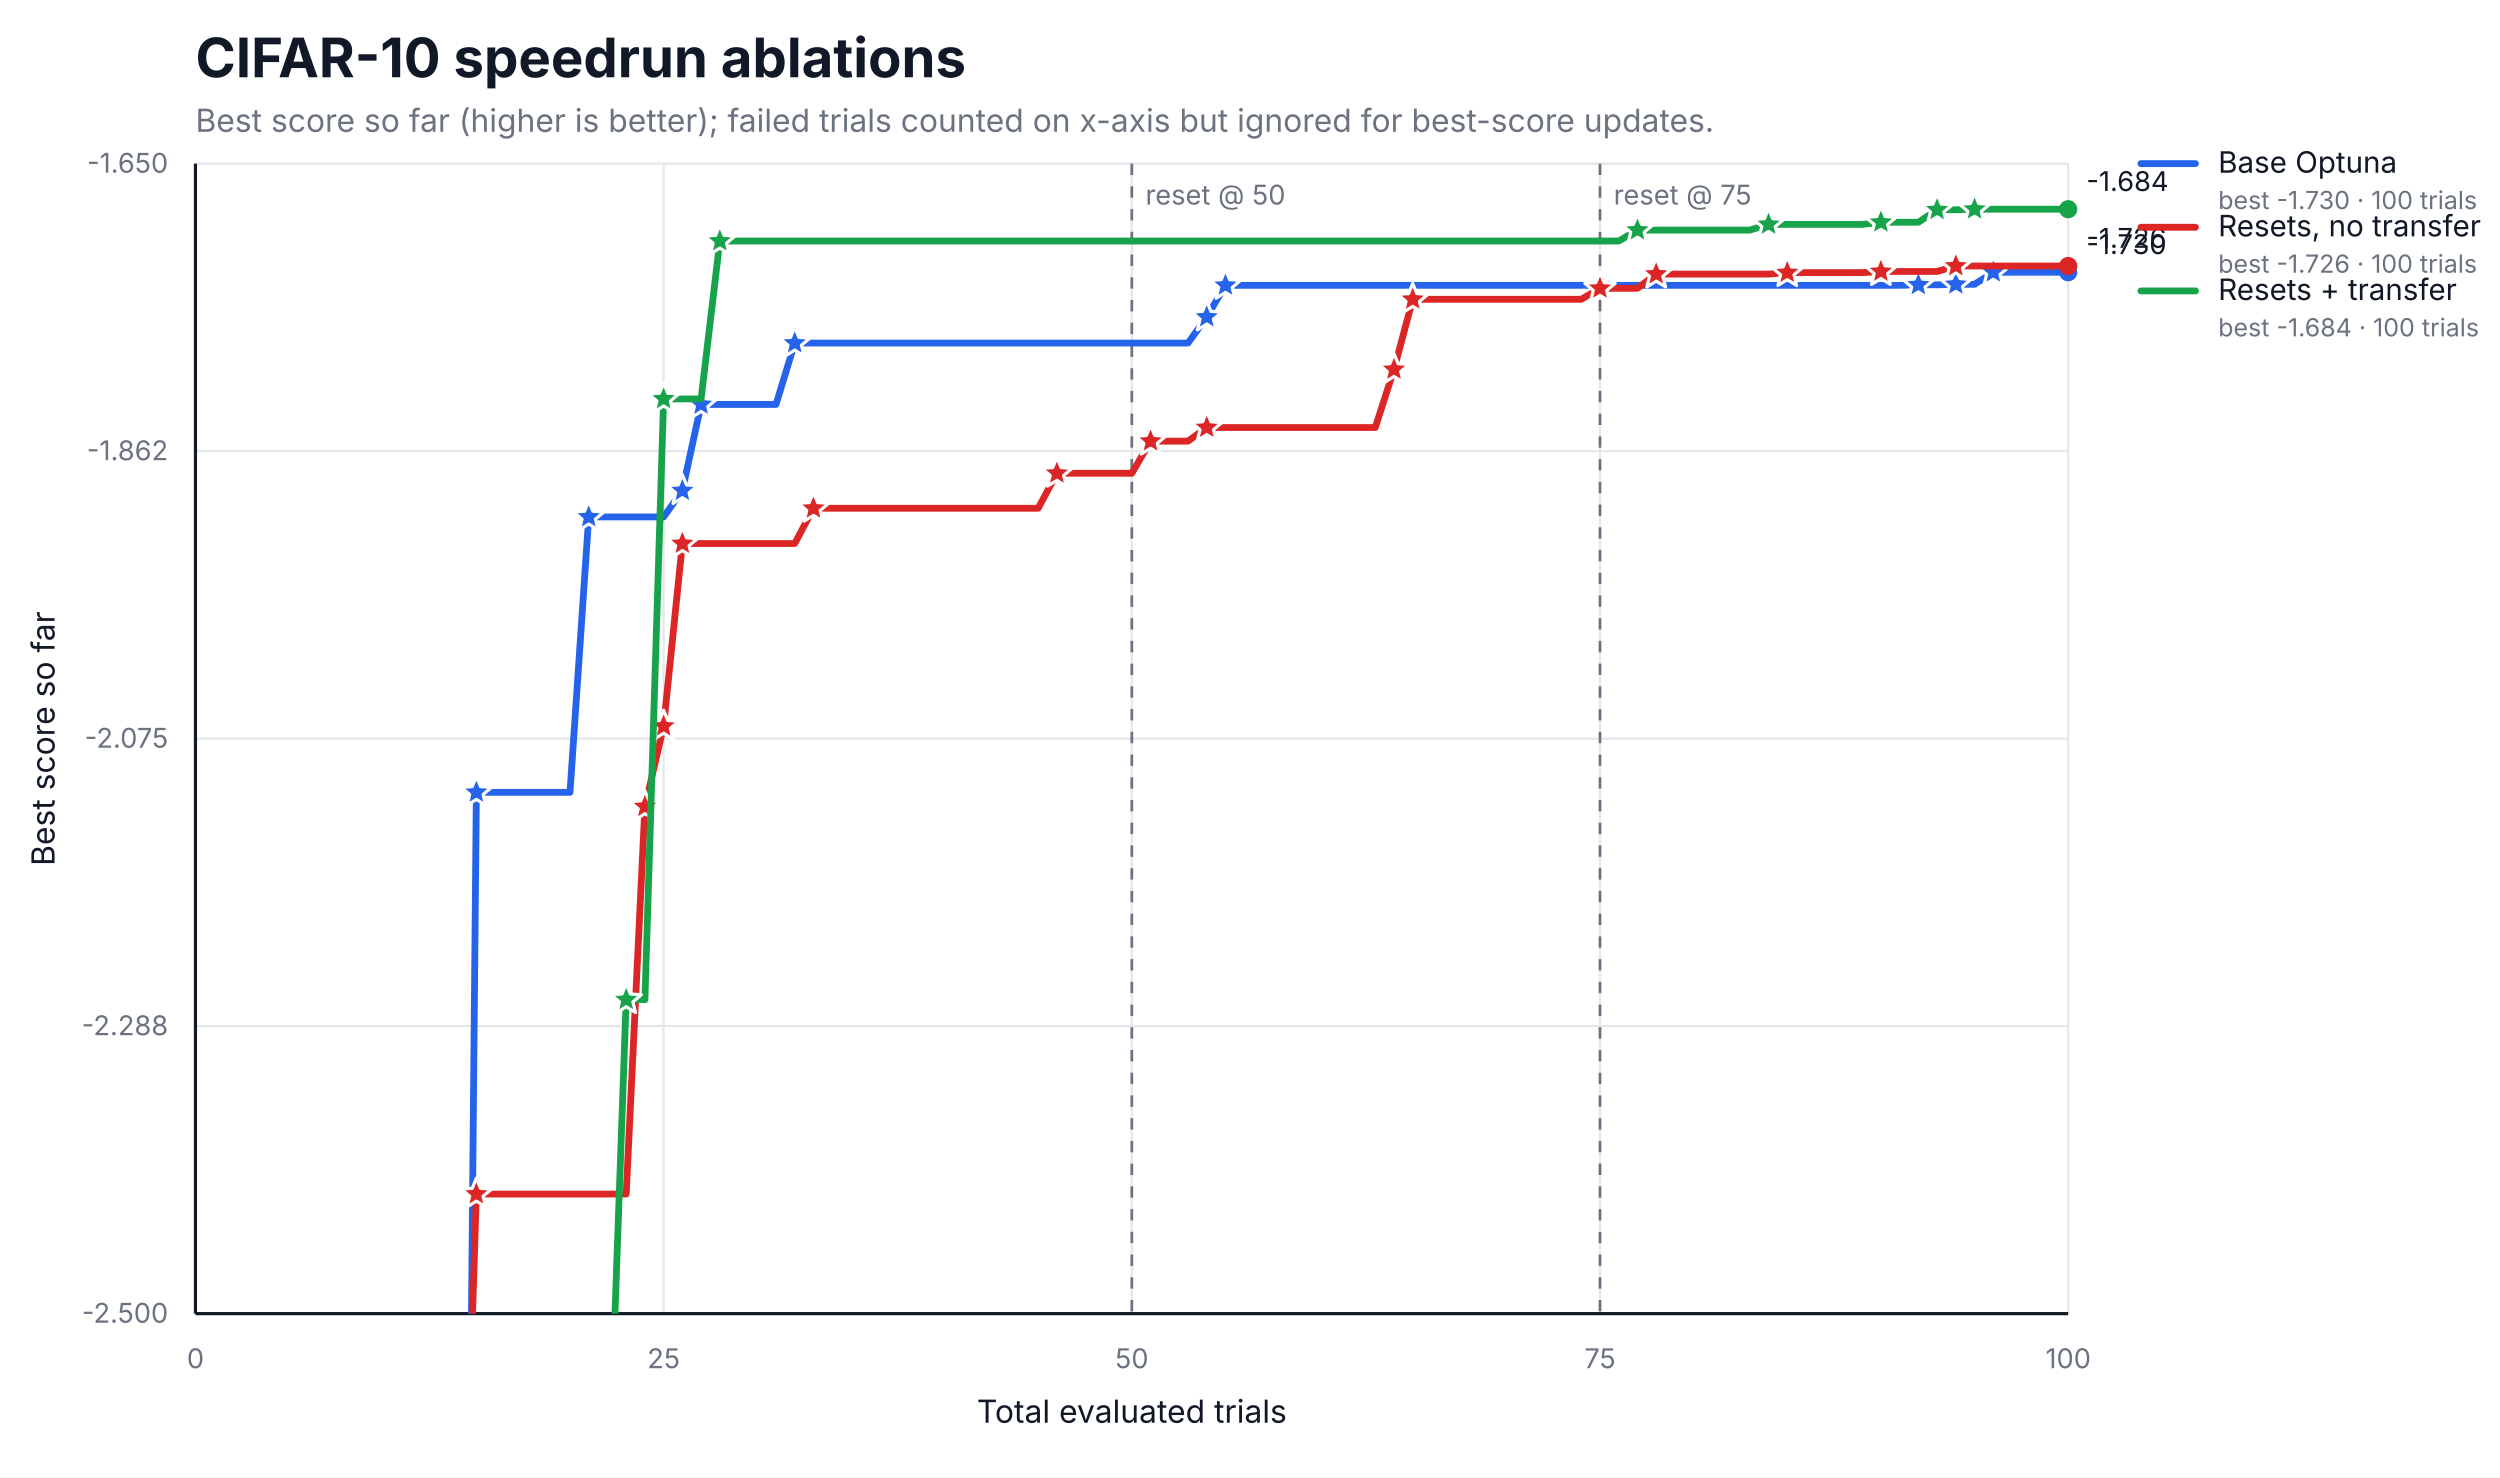
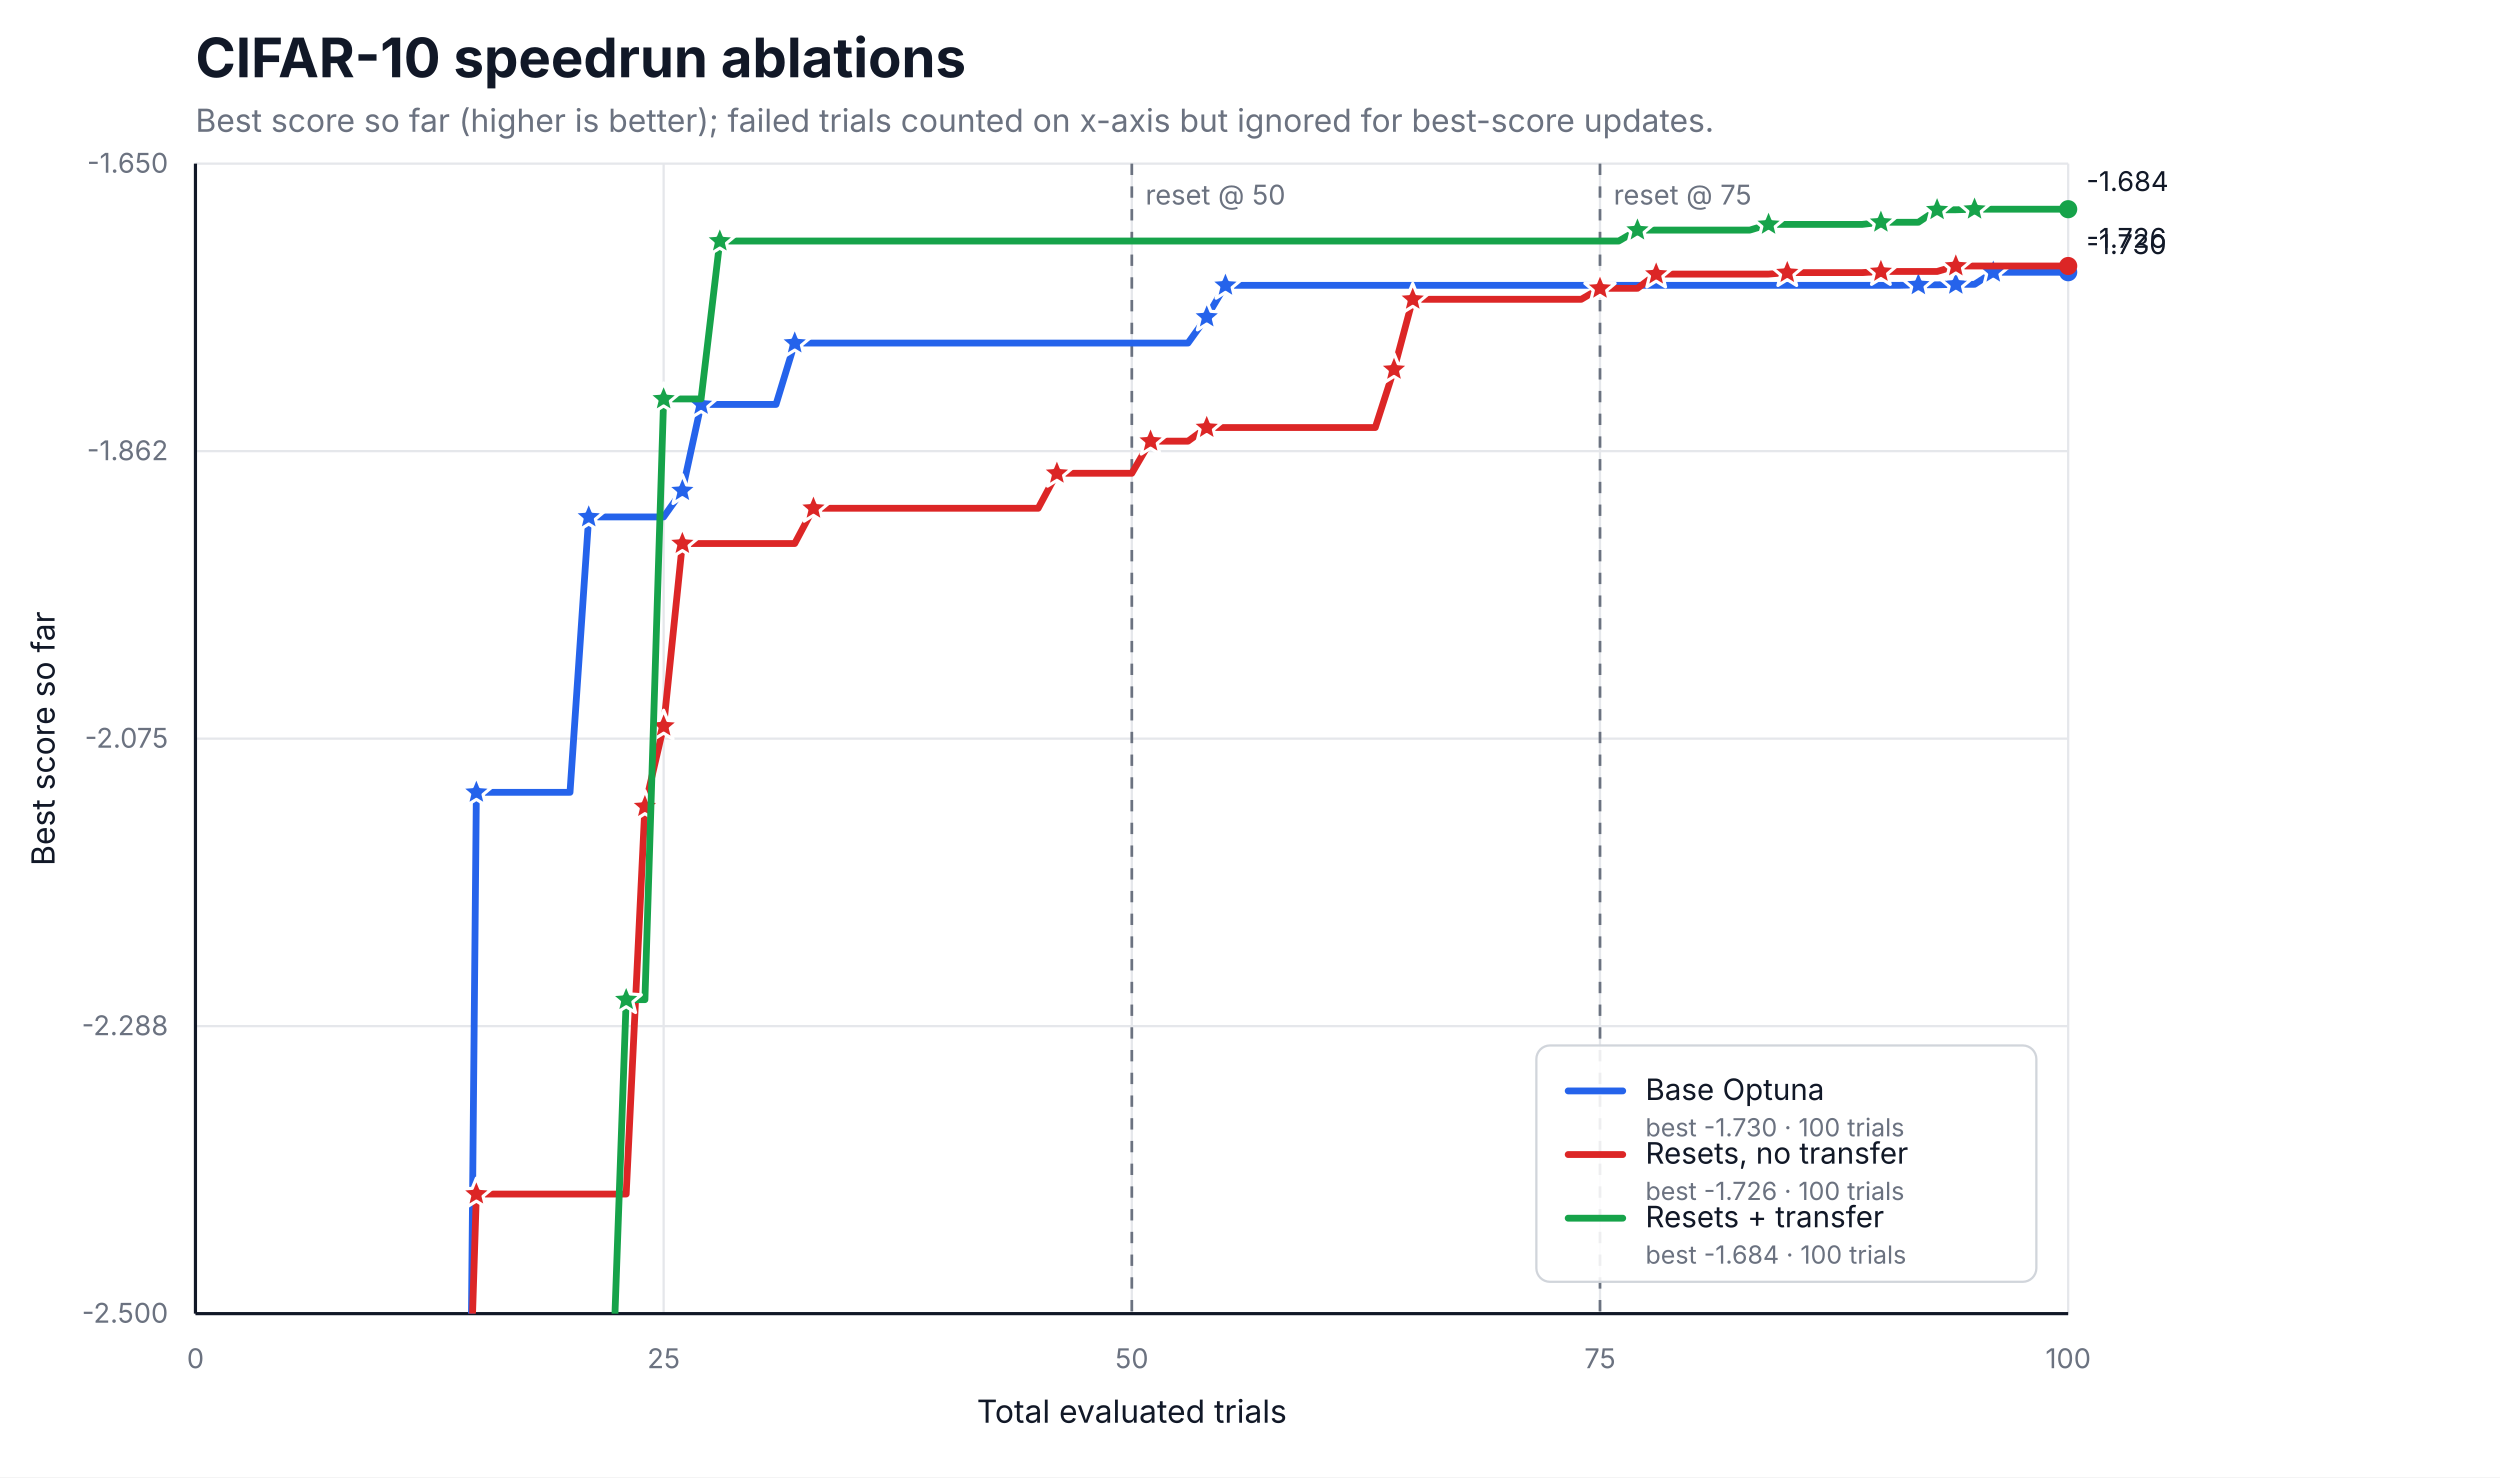
<svg xmlns="http://www.w3.org/2000/svg" width="1100" height="650" viewBox="0 0 1100 650" role="img" aria-label="CIFAR-10 speedrun ablations">
  <style>
text{font-family:Inter,Arial,sans-serif;fill:#111827}
.muted{fill:#6b7280}
.grid{stroke:#e5e7eb;stroke-width:1}
.axis{stroke:#111827;stroke-width:1.4}
.reset{stroke:#6b7280;stroke-width:1.2;stroke-dasharray:5 5}
.line{fill:none;stroke-width:3;stroke-linecap:round;stroke-linejoin:round}
.star{stroke:#ffffff;stroke-width:1.4;stroke-linejoin:round}
+ .legend-bg{fill:#ffffff;fill-opacity:0.88;stroke:#d1d5db;stroke-width:1}
</style>
  <defs>
    <clipPath id="chart-clip">
      <rect x="86" y="72" width="824" height="506" />
    </clipPath>
  </defs>
  <rect width="1100" height="650" fill="#ffffff" />
  <text x="86" y="34" font-size="24" font-weight="700">CIFAR-10 speedrun ablations</text>
  <text x="86" y="58" font-size="14" class="muted">Best score so far (higher is better); failed trials counted on x-axis but ignored for best-score updates.</text>
  <line x1="86" y1="578" x2="910" y2="578" class="grid" />
  <text x="74" y="582" font-size="12" text-anchor="end" class="muted">-2.500</text>
  <line x1="86" y1="451.5" x2="910" y2="451.5" class="grid" />
  <text x="74" y="455.5" font-size="12" text-anchor="end" class="muted">-2.288</text>
  <line x1="86" y1="325" x2="910" y2="325" class="grid" />
  <text x="74" y="329" font-size="12" text-anchor="end" class="muted">-2.075</text>
  <line x1="86" y1="198.5" x2="910" y2="198.5" class="grid" />
  <text x="74" y="202.5" font-size="12" text-anchor="end" class="muted">-1.862</text>
  <line x1="86" y1="72" x2="910" y2="72" class="grid" />
  <text x="74" y="76" font-size="12" text-anchor="end" class="muted">-1.650</text>
  <line x1="86" y1="72" x2="86" y2="578" class="grid" />
  <text x="86" y="602" font-size="12" text-anchor="middle" class="muted">0</text>
  <line x1="292" y1="72" x2="292" y2="578" class="grid" />
  <text x="292" y="602" font-size="12" text-anchor="middle" class="muted">25</text>
  <line x1="498" y1="72" x2="498" y2="578" class="grid" />
  <text x="498" y="602" font-size="12" text-anchor="middle" class="muted">50</text>
  <line x1="704" y1="72" x2="704" y2="578" class="grid" />
  <text x="704" y="602" font-size="12" text-anchor="middle" class="muted">75</text>
  <line x1="910" y1="72" x2="910" y2="578" class="grid" />
  <text x="910" y="602" font-size="12" text-anchor="middle" class="muted">100</text>
  <line x1="498" y1="72" x2="498" y2="578" class="reset" />
  <text x="504" y="90" font-size="12" class="muted">reset @ 50</text>
  <line x1="704" y1="72" x2="704" y2="578" class="reset" />
  <text x="710" y="90" font-size="12" class="muted">reset @ 75</text>
  <line x1="86" y1="578" x2="910" y2="578" class="axis" />
  <line x1="86" y1="72" x2="86" y2="578" class="axis" />
  <text x="498" y="626" font-size="14" text-anchor="middle">Total evaluated trials</text>
  <text transform="translate(24 325) rotate(-90)" font-size="14" text-anchor="middle">Best score so far</text>
+   <rect x="676" y="460" width="220" height="104" rx="6" class="legend-bg" />
  <g clip-path="url(#chart-clip)">
    <path d="M94.24,1170940.65 L102.48,1622.35 L110.72,1622.35 L118.96,1622.35 L127.2,1622.35 L135.44,1622.35 L143.68,1622.35 L151.92,1622.35 L160.16,1225.13 L168.4,1225.13 L176.64,1225.13 L184.88,1225.13 L193.12,1225.13 L201.36,1225.13 L209.6,348.62 L217.84,348.62 L226.08,348.62 L234.32,348.62 L242.56,348.62 L250.8,348.62 L259.04,227.46 L267.28,227.46 L275.52,227.46 L283.76,227.46 L292,227.46 L300.24,215.87 L308.48,177.95 L316.72,177.95 L324.96,177.95 L333.2,177.95 L341.44,177.95 L349.68,150.94 L357.92,150.94 L366.16,150.94 L374.4,150.94 L382.64,150.94 L390.88,150.94 L399.12,150.94 L407.36,150.94 L415.6,150.94 L423.84,150.94 L432.08,150.94 L440.32,150.94 L448.56,150.94 L456.8,150.94 L465.04,150.94 L473.28,150.94 L481.52,150.94 L489.76,150.94 L498,150.94 L506.24,150.94 L514.48,150.94 L522.72,150.94 L530.96,139.48 L539.2,125.54 L547.44,125.54 L555.68,125.54 L563.92,125.54 L572.16,125.54 L580.4,125.54 L588.64,125.54 L596.88,125.54 L605.12,125.54 L613.36,125.54 L621.6,125.54 L629.84,125.54 L638.08,125.54 L646.32,125.54 L654.56,125.54 L662.8,125.54 L671.04,125.54 L679.28,125.54 L687.52,125.54 L695.76,125.54 L704,125.54 L712.24,125.54 L720.48,125.54 L728.72,125.54 L736.96,125.54 L745.2,125.54 L753.44,125.54 L761.68,125.54 L769.92,125.54 L778.16,125.54 L786.4,125.54 L794.64,125.54 L802.88,125.54 L811.12,125.54 L819.36,125.54 L827.6,125.54 L835.84,125.54 L844.08,125.32 L852.32,125.32 L860.56,125.1 L868.8,125.1 L877.04,119.78 L885.28,119.78 L893.52,119.78 L901.76,119.78 L910,119.78" class="line" stroke="#2563eb" />
    <polygon points="209.6,341.62 211.42,346.11 216.26,346.46 212.55,349.58 213.71,354.28 209.6,351.72 205.49,354.28 206.65,349.58 202.94,346.46 207.78,346.11" class="star" fill="#2563eb" />
    <polygon points="259.04,220.46 260.86,224.95 265.7,225.29 261.99,228.41 263.15,233.12 259.04,230.56 254.93,233.12 256.09,228.41 252.38,225.29 257.22,224.95" class="star" fill="#2563eb" />
    <polygon points="300.24,208.87 302.06,213.37 306.9,213.71 303.19,216.83 304.35,221.54 300.24,218.97 296.13,221.54 297.29,216.83 293.58,213.71 298.42,213.37" class="star" fill="#2563eb" />
    <polygon points="308.48,170.95 310.3,175.44 315.14,175.79 311.43,178.91 312.59,183.61 308.48,181.05 304.37,183.61 305.53,178.91 301.82,175.79 306.66,175.44" class="star" fill="#2563eb" />
    <polygon points="349.68,143.94 351.5,148.43 356.34,148.78 352.63,151.9 353.79,156.6 349.68,154.04 345.57,156.6 346.73,151.9 343.02,148.78 347.86,148.43" class="star" fill="#2563eb" />
    <polygon points="530.96,132.48 532.78,136.98 537.62,137.32 533.91,140.44 535.07,145.15 530.96,142.58 526.85,145.15 528.01,140.44 524.3,137.32 529.14,136.98" class="star" fill="#2563eb" />
    <polygon points="539.2,118.54 541.02,123.03 545.86,123.38 542.15,126.5 543.31,131.2 539.2,128.64 535.09,131.2 536.25,126.5 532.54,123.38 537.38,123.03" class="star" fill="#2563eb" />
    <polygon points="844.08,118.32 845.9,122.81 850.74,123.16 847.03,126.28 848.19,130.99 844.08,128.42 839.97,130.99 841.13,126.28 837.42,123.16 842.26,122.81" class="star" fill="#2563eb" />
    <polygon points="860.56,118.1 862.38,122.59 867.22,122.93 863.51,126.05 864.67,130.76 860.56,128.2 856.45,130.76 857.61,126.05 853.9,122.93 858.74,122.59" class="star" fill="#2563eb" />
    <polygon points="877.04,112.78 878.86,117.27 883.7,117.62 879.99,120.74 881.15,125.44 877.04,122.88 872.93,125.44 874.09,120.74 870.38,117.62 875.22,117.27" class="star" fill="#2563eb" />
  </g>
  <circle cx="910" cy="119.78" r="4" fill="#2563eb" />
  <text x="918" y="111.78" font-size="12" fill="#2563eb">-1.730</text>
-   <line x1="942" y1="72" x2="966" y2="72" class="line" stroke="#2563eb" />
-   <text x="976" y="76" font-size="13">Base Optuna</text>
-   <text x="976" y="92" font-size="11" class="muted">best -1.730 · 100 trials</text>
+   <line x1="690" y1="480" x2="714" y2="480" class="line" stroke="#2563eb" />
+   <text x="724" y="484" font-size="13">Base Optuna</text>
+   <text x="724" y="500" font-size="11" class="muted">best -1.730 · 100 trials</text>
  <g clip-path="url(#chart-clip)">
    <path d="M94.24,1811.14 L102.48,1811.14 L110.72,1811.14 L118.96,1811.14 L127.2,1811.14 L135.44,1811.14 L143.68,1811.14 L151.92,1811.14 L160.16,783.7 L168.4,783.7 L176.64,783.7 L184.88,783.7 L193.12,783.7 L201.36,783.7 L209.6,525.38 L217.84,525.38 L226.08,525.38 L234.32,525.38 L242.56,525.38 L250.8,525.38 L259.04,525.38 L267.28,525.38 L275.52,525.38 L283.76,354.91 L292,319.5 L300.24,239.15 L308.48,239.15 L316.72,239.15 L324.96,239.15 L333.2,239.15 L341.44,239.15 L349.68,239.15 L357.92,223.64 L366.16,223.64 L374.4,223.64 L382.64,223.64 L390.88,223.64 L399.12,223.64 L407.36,223.64 L415.6,223.64 L423.84,223.64 L432.08,223.64 L440.32,223.64 L448.56,223.64 L456.8,223.64 L465.04,208.24 L473.28,208.24 L481.52,208.24 L489.76,208.24 L498,208.24 L506.24,194.11 L514.48,194.11 L522.72,194.11 L530.96,188.11 L539.2,188.11 L547.44,188.11 L555.68,188.11 L563.92,188.11 L572.16,188.11 L580.4,188.11 L588.64,188.11 L596.88,188.11 L605.12,188.11 L613.36,162.54 L621.6,131.69 L629.84,131.69 L638.08,131.69 L646.32,131.69 L654.56,131.69 L662.8,131.69 L671.04,131.69 L679.28,131.69 L687.52,131.69 L695.76,131.69 L704,126.86 L712.24,126.86 L720.48,126.86 L728.72,120.6 L736.96,120.6 L745.2,120.6 L753.44,120.6 L761.68,120.6 L769.92,120.6 L778.16,120.6 L786.4,119.94 L794.64,119.94 L802.88,119.94 L811.12,119.94 L819.36,119.94 L827.6,119.45 L835.84,119.45 L844.08,119.45 L852.32,119.45 L860.56,117.04 L868.8,117.04 L877.04,117.04 L885.28,117.04 L893.52,117.04 L901.76,117.04 L910,117.04" class="line" stroke="#dc2626" />
    <polygon points="209.6,518.38 211.42,522.87 216.26,523.22 212.55,526.34 213.71,531.04 209.6,528.48 205.49,531.04 206.65,526.34 202.94,523.22 207.78,522.87" class="star" fill="#dc2626" />
    <polygon points="283.76,347.91 285.58,352.4 290.42,352.74 286.71,355.87 287.87,360.57 283.76,358.01 279.65,360.57 280.81,355.87 277.1,352.74 281.94,352.4" class="star" fill="#dc2626" />
    <polygon points="292,312.5 293.82,316.99 298.66,317.33 294.95,320.45 296.11,325.16 292,322.6 287.89,325.16 289.05,320.45 285.34,317.33 290.18,316.99" class="star" fill="#dc2626" />
    <polygon points="300.24,232.15 302.06,236.64 306.9,236.99 303.19,240.11 304.35,244.81 300.24,242.25 296.13,244.81 297.29,240.11 293.58,236.99 298.42,236.64" class="star" fill="#dc2626" />
    <polygon points="357.92,216.64 359.74,221.13 364.58,221.48 360.87,224.6 362.03,229.31 357.92,226.74 353.81,229.31 354.97,224.6 351.26,221.48 356.1,221.13" class="star" fill="#dc2626" />
    <polygon points="465.04,201.24 466.86,205.73 471.7,206.08 467.99,209.2 469.15,213.9 465.04,211.34 460.93,213.9 462.09,209.2 458.38,206.08 463.22,205.73" class="star" fill="#dc2626" />
    <polygon points="506.24,187.11 508.06,191.6 512.9,191.95 509.19,195.07 510.35,199.78 506.24,197.21 502.13,199.78 503.29,195.07 499.58,191.95 504.42,191.6" class="star" fill="#dc2626" />
    <polygon points="530.96,181.11 532.78,185.6 537.62,185.94 533.91,189.06 535.07,193.77 530.96,191.21 526.85,193.77 528.01,189.06 524.3,185.94 529.14,185.6" class="star" fill="#dc2626" />
    <polygon points="613.36,155.54 615.18,160.03 620.02,160.38 616.31,163.5 617.47,168.2 613.36,165.64 609.25,168.2 610.41,163.5 606.7,160.38 611.54,160.03" class="star" fill="#dc2626" />
    <polygon points="621.6,124.69 623.42,129.18 628.26,129.53 624.55,132.65 625.71,137.35 621.6,134.79 617.49,137.35 618.65,132.65 614.94,129.53 619.78,129.18" class="star" fill="#dc2626" />
    <polygon points="704,119.86 705.82,124.35 710.66,124.69 706.95,127.81 708.11,132.52 704,129.96 699.89,132.52 701.05,127.81 697.34,124.69 702.18,124.35" class="star" fill="#dc2626" />
    <polygon points="728.72,113.6 730.54,118.09 735.38,118.43 731.67,121.55 732.83,126.26 728.72,123.7 724.61,126.26 725.77,121.55 722.06,118.43 726.9,118.09" class="star" fill="#dc2626" />
    <polygon points="786.4,112.94 788.22,117.43 793.06,117.78 789.35,120.9 790.51,125.6 786.4,123.04 782.29,125.6 783.45,120.9 779.74,117.78 784.58,117.43" class="star" fill="#dc2626" />
    <polygon points="827.6,112.45 829.42,116.95 834.26,117.29 830.55,120.41 831.71,125.12 827.6,122.55 823.49,125.12 824.65,120.41 820.94,117.29 825.78,116.95" class="star" fill="#dc2626" />
    <polygon points="860.56,110.04 862.38,114.54 867.22,114.88 863.51,118 864.67,122.71 860.56,120.14 856.45,122.71 857.61,118 853.9,114.88 858.74,114.54" class="star" fill="#dc2626" />
  </g>
  <circle cx="910" cy="117.04" r="4" fill="#dc2626" />
  <text x="918" y="109.04" font-size="12" fill="#dc2626">-1.726</text>
-   <line x1="942" y1="100" x2="966" y2="100" class="line" stroke="#dc2626" />
-   <text x="976" y="104" font-size="13">Resets, no transfer</text>
-   <text x="976" y="120" font-size="11" class="muted">best -1.726 · 100 trials</text>
+   <line x1="690" y1="508" x2="714" y2="508" class="line" stroke="#dc2626" />
+   <text x="724" y="512" font-size="13">Resets, no transfer</text>
+   <text x="724" y="528" font-size="11" class="muted">best -1.726 · 100 trials</text>
  <g clip-path="url(#chart-clip)">
    <path d="M94.24,51908 L102.48,51908 L110.72,51908 L118.96,892.18 L127.2,892.18 L135.44,892.18 L143.68,892.18 L151.92,670.51 L160.16,670.51 L168.4,670.51 L176.64,670.51 L184.88,670.51 L193.12,670.51 L201.36,670.51 L209.6,670.51 L217.84,670.51 L226.08,670.51 L234.32,670.51 L242.56,670.51 L250.8,670.51 L259.04,670.51 L267.28,670.51 L275.52,439.85 L283.76,439.85 L292,175.52 L300.24,175.52 L308.48,175.52 L316.72,106.05 L324.96,106.05 L333.2,106.05 L341.44,106.05 L349.68,106.05 L357.92,106.05 L366.16,106.05 L374.4,106.05 L382.64,106.05 L390.88,106.05 L399.12,106.05 L407.36,106.05 L415.6,106.05 L423.84,106.05 L432.08,106.05 L440.32,106.05 L448.56,106.05 L456.8,106.05 L465.04,106.05 L473.28,106.05 L481.52,106.05 L489.76,106.05 L498,106.05 L506.24,106.05 L514.48,106.05 L522.72,106.05 L530.96,106.05 L539.2,106.05 L547.44,106.05 L555.68,106.05 L563.92,106.05 L572.16,106.05 L580.4,106.05 L588.64,106.05 L596.88,106.05 L605.12,106.05 L613.36,106.05 L621.6,106.05 L629.84,106.05 L638.08,106.05 L646.32,106.05 L654.56,106.05 L662.8,106.05 L671.04,106.05 L679.28,106.05 L687.52,106.05 L695.76,106.05 L704,106.05 L712.24,106.05 L720.48,101.24 L728.72,101.24 L736.96,101.24 L745.2,101.24 L753.44,101.24 L761.68,101.24 L769.92,101.24 L778.16,98.73 L786.4,98.73 L794.64,98.73 L802.88,98.73 L811.12,98.73 L819.36,98.73 L827.6,97.79 L835.84,97.79 L844.08,97.79 L852.32,92.3 L860.56,92.3 L868.8,92.05 L877.04,92.05 L885.28,92.05 L893.52,92.05 L901.76,92.05 L910,92.05" class="line" stroke="#16a34a" />
    <polygon points="275.52,432.85 277.34,437.34 282.18,437.69 278.47,440.81 279.63,445.51 275.52,442.95 271.41,445.51 272.57,440.81 268.86,437.69 273.7,437.34" class="star" fill="#16a34a" />
    <polygon points="292,168.52 293.82,173.01 298.66,173.36 294.95,176.48 296.11,181.19 292,178.62 287.89,181.19 289.05,176.48 285.34,173.36 290.18,173.01" class="star" fill="#16a34a" />
    <polygon points="316.72,99.05 318.54,103.55 323.38,103.89 319.67,107.01 320.83,111.72 316.72,109.15 312.61,111.72 313.77,107.01 310.06,103.89 314.9,103.55" class="star" fill="#16a34a" />
    <polygon points="720.48,94.24 722.3,98.73 727.14,99.08 723.43,102.2 724.59,106.9 720.48,104.34 716.37,106.9 717.53,102.2 713.82,99.08 718.66,98.73" class="star" fill="#16a34a" />
    <polygon points="778.16,91.73 779.98,96.22 784.82,96.56 781.11,99.68 782.27,104.39 778.16,101.83 774.05,104.39 775.21,99.68 771.5,96.56 776.34,96.22" class="star" fill="#16a34a" />
    <polygon points="827.6,90.79 829.42,95.28 834.26,95.62 830.55,98.75 831.71,103.45 827.6,100.89 823.49,103.45 824.65,98.75 820.94,95.62 825.78,95.28" class="star" fill="#16a34a" />
    <polygon points="852.32,85.3 854.14,89.79 858.98,90.13 855.27,93.25 856.43,97.96 852.32,95.4 848.21,97.96 849.37,93.25 845.66,90.13 850.5,89.79" class="star" fill="#16a34a" />
    <polygon points="868.8,85.05 870.62,89.54 875.46,89.88 871.75,93.01 872.91,97.71 868.8,95.15 864.69,97.71 865.85,93.01 862.14,89.88 866.98,89.54" class="star" fill="#16a34a" />
  </g>
  <circle cx="910" cy="92.05" r="4" fill="#16a34a" />
  <text x="918" y="84.05" font-size="12" fill="#16a34a">-1.684</text>
-   <line x1="942" y1="128" x2="966" y2="128" class="line" stroke="#16a34a" />
-   <text x="976" y="132" font-size="13">Resets + transfer</text>
-   <text x="976" y="148" font-size="11" class="muted">best -1.684 · 100 trials</text>
+   <line x1="690" y1="536" x2="714" y2="536" class="line" stroke="#16a34a" />
+   <text x="724" y="540" font-size="13">Resets + transfer</text>
+   <text x="724" y="556" font-size="11" class="muted">best -1.684 · 100 trials</text>
</svg>
